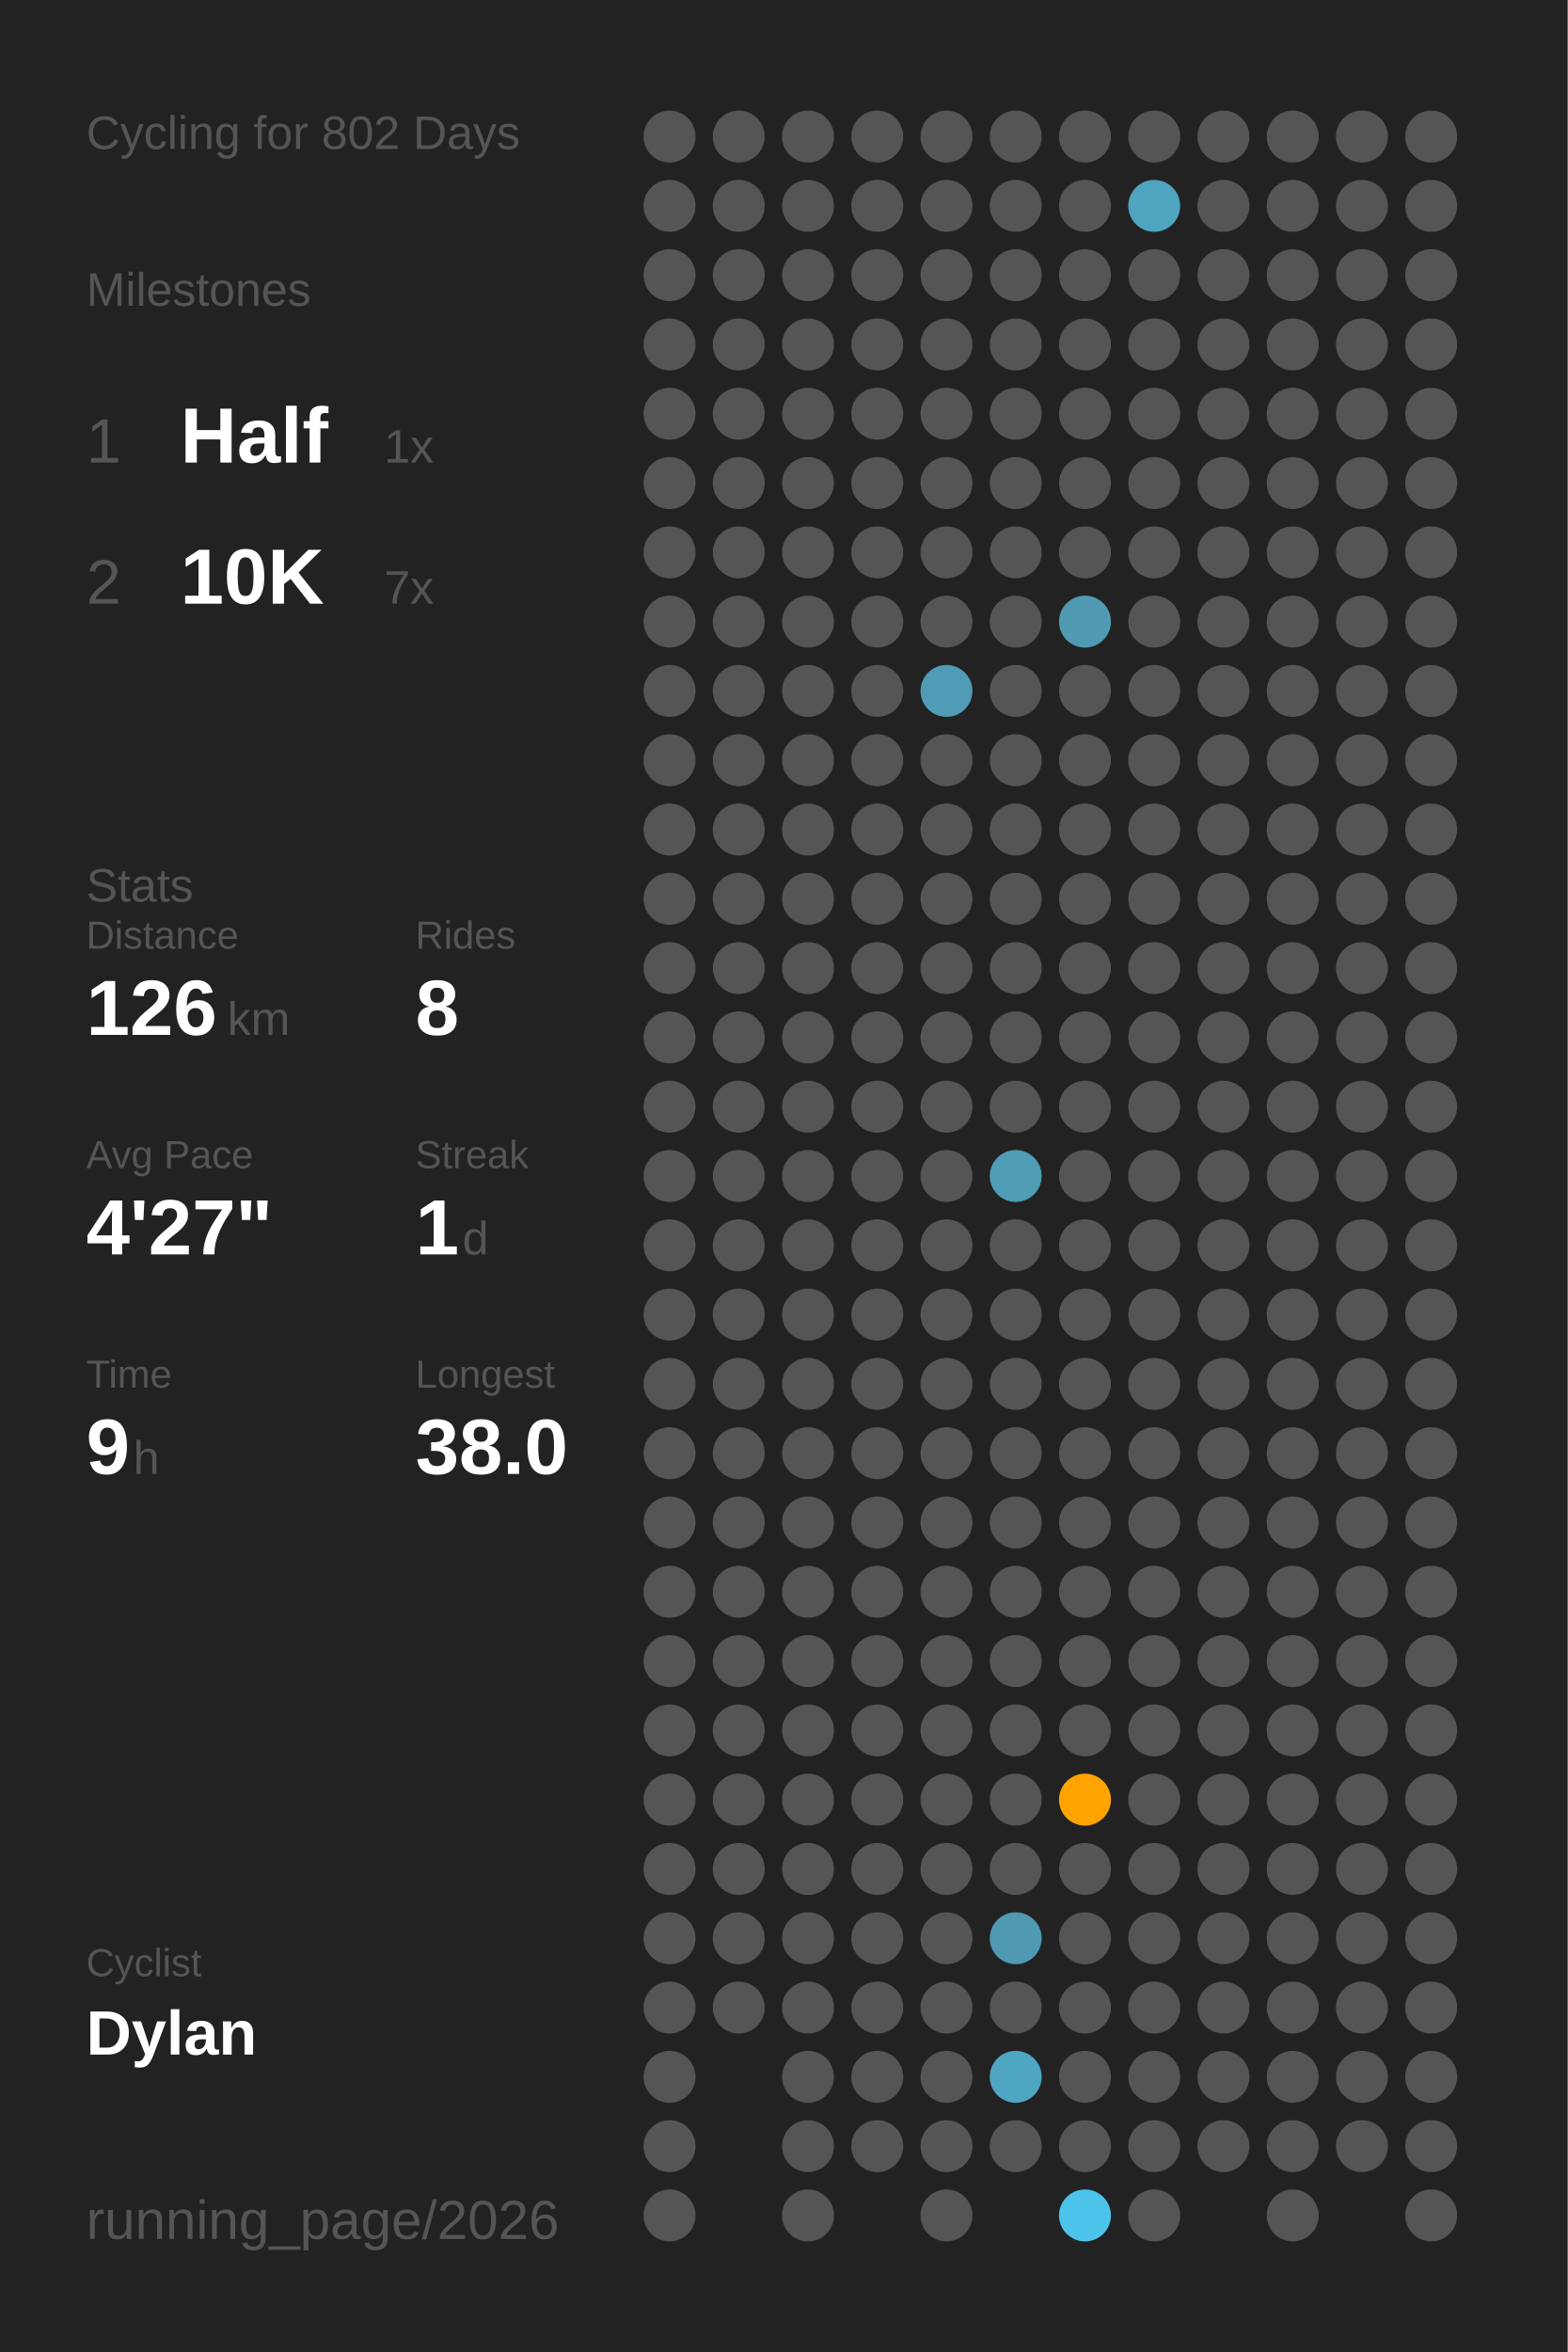
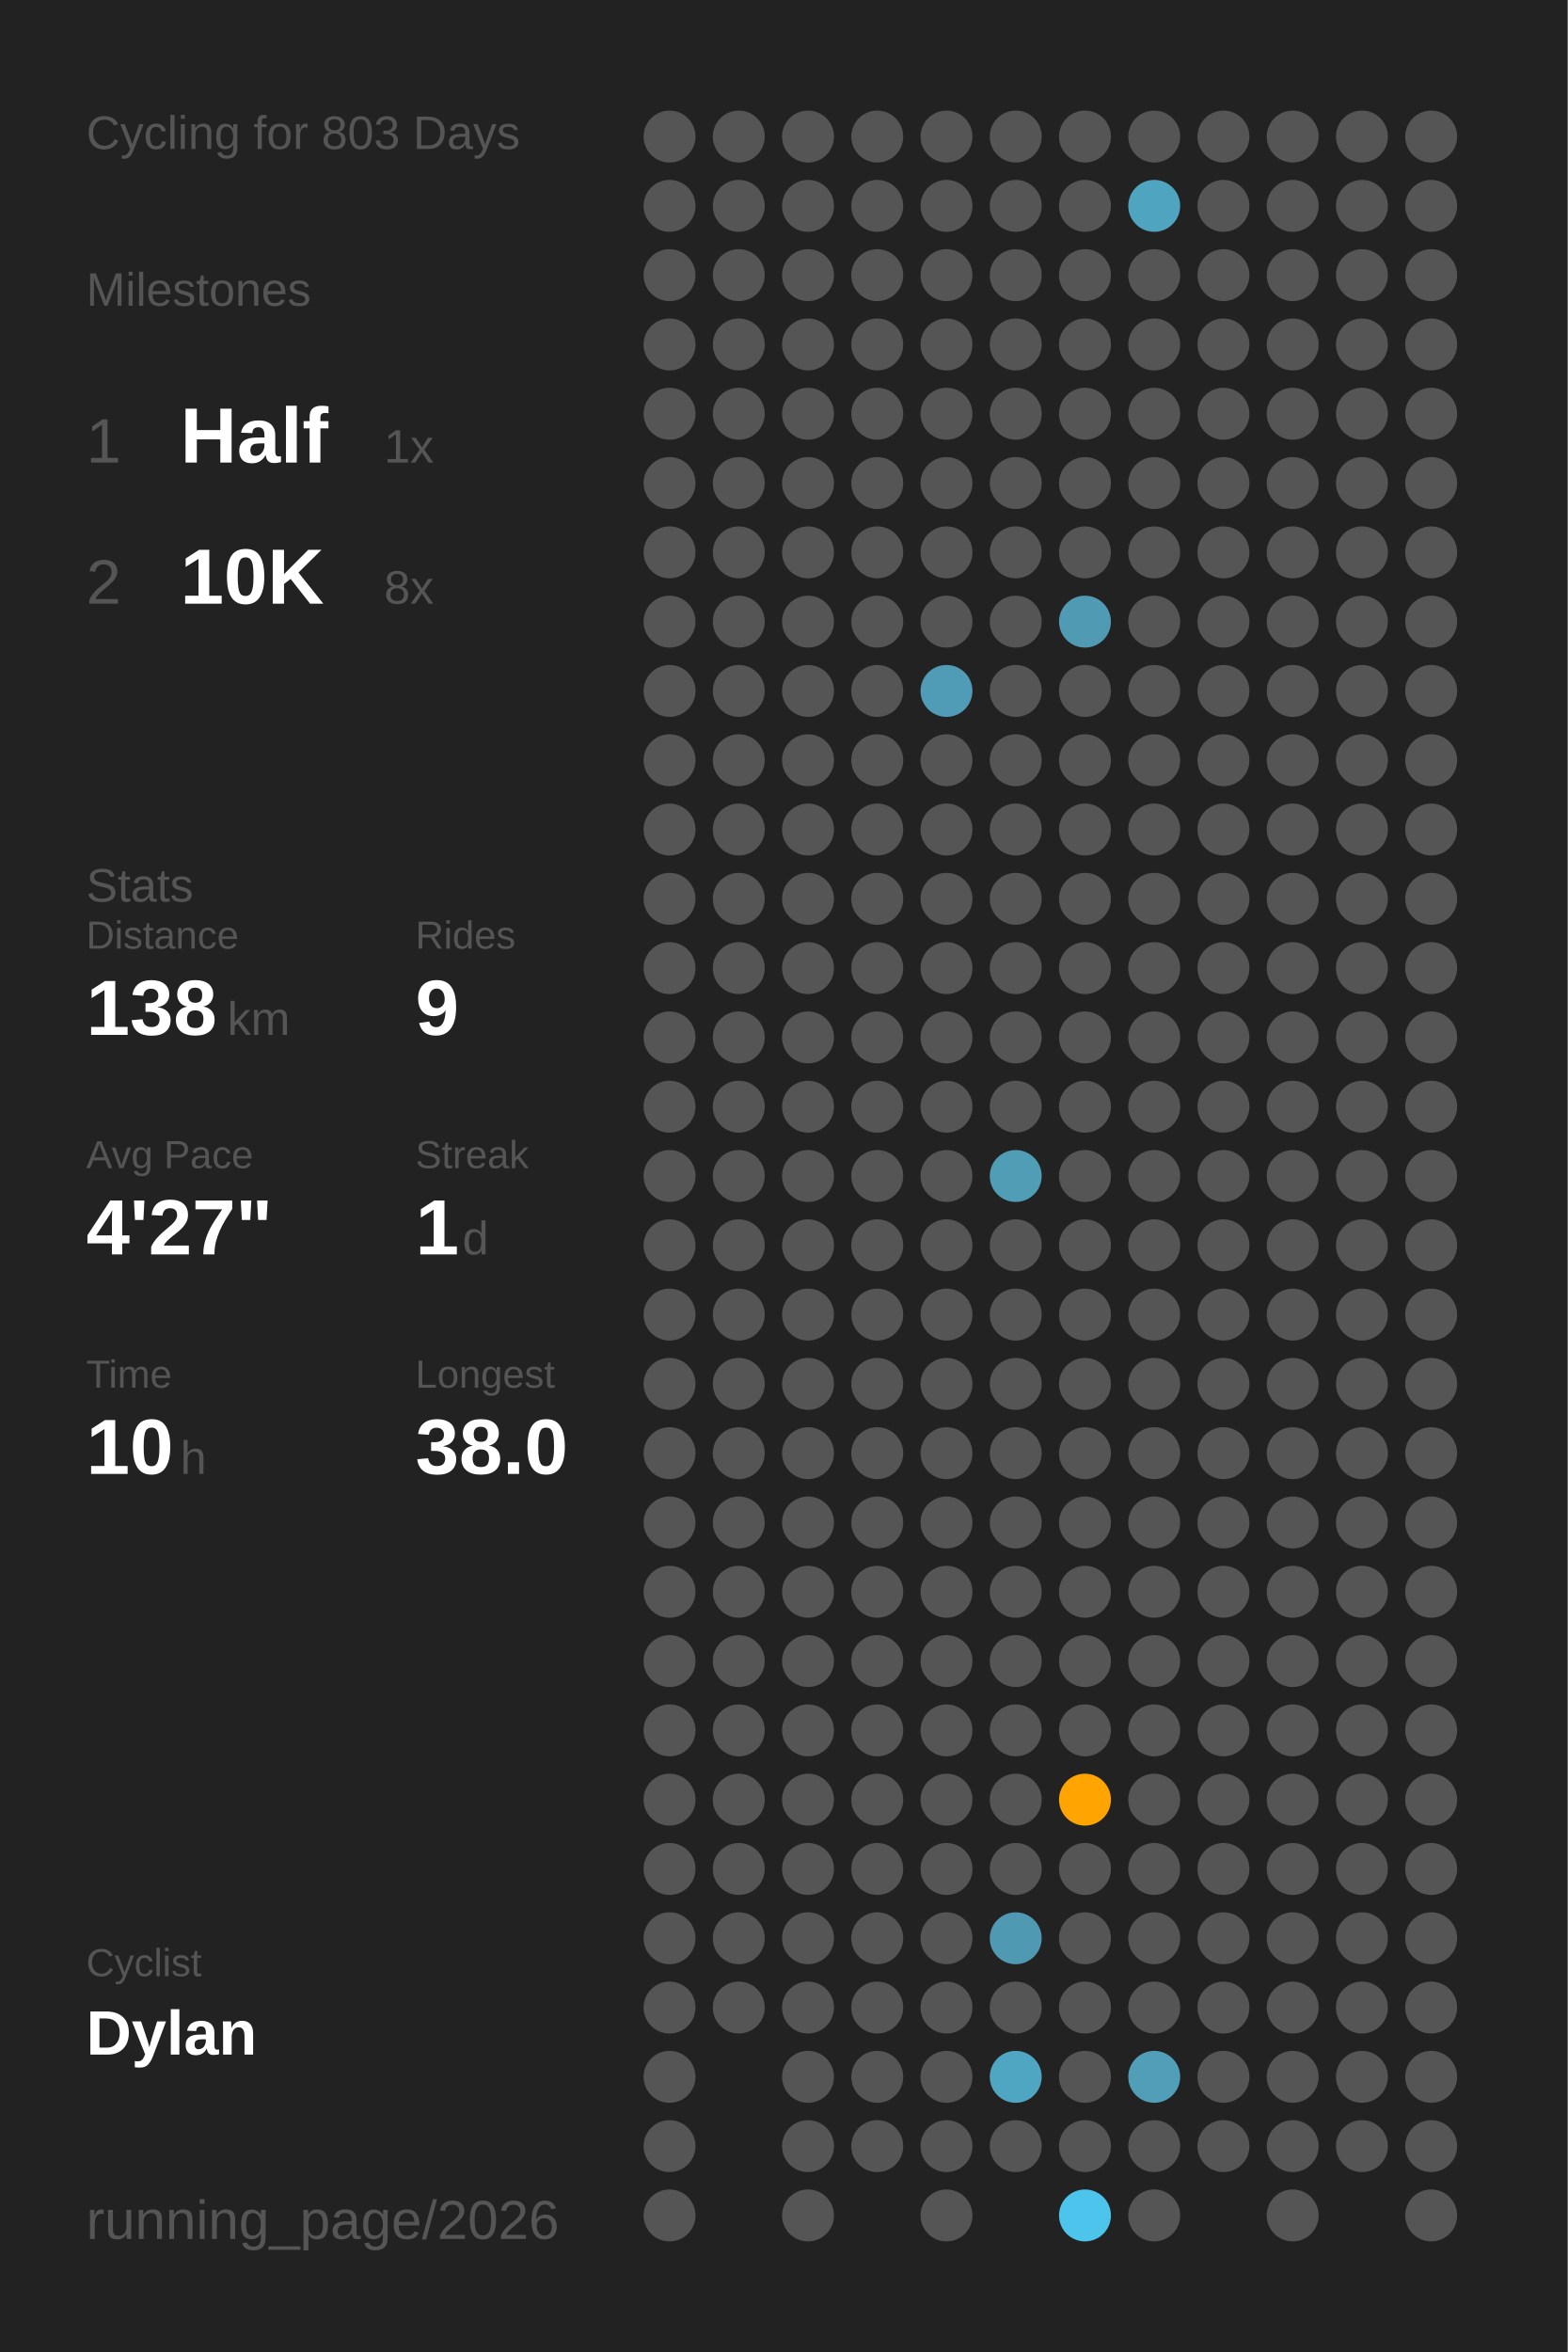
<svg xmlns="http://www.w3.org/2000/svg" baseProfile="full" class="activity-poster" data-activity-mode="cycling" data-poster-role="poster" data-poster-type="year_summary" height="300mm" version="1.1" viewBox="0,0,200,300" width="200mm">
  <defs />
  <rect class="poster-background" data-poster-role="background" fill="#222222" height="300" stroke="none" width="200" x="0" y="0" />
-   <text fill="#555555" style="font-size:6px; font-family:Arial;" x="11" y="19">Cycling for 802 Days</text>
+   <text fill="#555555" style="font-size:6px; font-family:Arial;" x="11" y="19">Cycling for 803 Days</text>
  <text fill="#555555" style="font-size:6px; font-family:Arial;" x="11" y="39">Milestones</text>
  <text fill="#555555" style="font-size:8px; font-family:Arial;" x="11" y="59">1</text>
  <text fill="#FFFFFF" style="font-size:10px; font-family:Arial; font-weight:bold;" x="23" y="59">Half</text>
  <text fill="#555555" style="font-size:6px; font-family:Arial;" x="49" y="59">1x</text>
  <text fill="#555555" style="font-size:8px; font-family:Arial;" x="11" y="77">2</text>
  <text fill="#FFFFFF" style="font-size:10px; font-family:Arial; font-weight:bold;" x="23" y="77">10K</text>
-   <text fill="#555555" style="font-size:6px; font-family:Arial;" x="49" y="77">7x</text>
+   <text fill="#555555" style="font-size:6px; font-family:Arial;" x="49" y="77">8x</text>
  <text fill="#555555" style="font-size:6px; font-family:Arial;" x="11" y="115">Stats</text>
  <text fill="#555555" style="font-size:5px; font-family:Arial;" x="11" y="121">Distance</text>
-   <text fill="#FFFFFF" style="font-size:10px; font-family:Arial; font-weight:bold;" x="11" y="132">126</text>
+   <text fill="#FFFFFF" style="font-size:10px; font-family:Arial; font-weight:bold;" x="11" y="132">138</text>
  <text fill="#555555" style="font-size:6px; font-family:Arial;" x="29" y="132">km</text>
  <text fill="#555555" style="font-size:5px; font-family:Arial;" x="53" y="121">Rides</text>
-   <text fill="#FFFFFF" style="font-size:10px; font-family:Arial; font-weight:bold;" x="53" y="132">8</text>
+   <text fill="#FFFFFF" style="font-size:10px; font-family:Arial; font-weight:bold;" x="53" y="132">9</text>
  <text fill="#555555" style="font-size:5px; font-family:Arial;" x="11" y="149">Avg Pace</text>
  <text fill="#FFFFFF" style="font-size:10px; font-family:Arial; font-weight:bold;" x="11" y="160">4'27"</text>
  <text fill="#555555" style="font-size:5px; font-family:Arial;" x="53" y="149">Streak</text>
  <text fill="#FFFFFF" style="font-size:10px; font-family:Arial; font-weight:bold;" x="53" y="160">1</text>
  <text fill="#555555" style="font-size:6px; font-family:Arial;" x="59" y="160">d</text>
  <text fill="#555555" style="font-size:5px; font-family:Arial;" x="11" y="177">Time</text>
-   <text fill="#FFFFFF" style="font-size:10px; font-family:Arial; font-weight:bold;" x="11" y="188">9</text>
-   <text fill="#555555" style="font-size:6px; font-family:Arial;" x="17" y="188">h</text>
+   <text fill="#FFFFFF" style="font-size:10px; font-family:Arial; font-weight:bold;" x="11" y="188">10</text>
+   <text fill="#555555" style="font-size:6px; font-family:Arial;" x="23" y="188">h</text>
  <text fill="#555555" style="font-size:5px; font-family:Arial;" x="53" y="177">Longest</text>
  <text fill="#FFFFFF" style="font-size:10px; font-family:Arial; font-weight:bold;" x="53" y="188">38.0</text>
  <text fill="#555555" style="font-size:5px; font-family:Arial;" x="11" y="252.065">Cyclist</text>
  <text fill="#FFFFFF" style="font-size:8px; font-family:Arial; font-weight:bold;" x="11" y="262.065">Dylan</text>
  <text fill="#555555" style="font-size:7px; font-family:Arial;" x="11" y="285.581">running_page/2026</text>
  <circle cx="85.417" cy="17.419" fill="#555555" r="3.312" />
  <circle cx="85.417" cy="26.258" fill="#555555" r="3.312" />
  <circle cx="85.417" cy="35.097" fill="#555555" r="3.312" />
  <circle cx="85.417" cy="43.935" fill="#555555" r="3.312" />
  <circle cx="85.417" cy="52.774" fill="#555555" r="3.312" />
  <circle cx="85.417" cy="61.613" fill="#555555" r="3.312" />
  <circle cx="85.417" cy="70.452" fill="#555555" r="3.312" />
  <circle cx="85.417" cy="79.29" fill="#555555" r="3.312" />
  <circle cx="85.417" cy="88.129" fill="#555555" r="3.312" />
  <circle cx="85.417" cy="96.968" fill="#555555" r="3.312" />
  <circle cx="85.417" cy="105.806" fill="#555555" r="3.312" />
  <circle cx="85.417" cy="114.645" fill="#555555" r="3.312" />
  <circle cx="85.417" cy="123.484" fill="#555555" r="3.312" />
  <circle cx="85.417" cy="132.323" fill="#555555" r="3.312" />
  <circle cx="85.417" cy="141.161" fill="#555555" r="3.312" />
  <circle cx="85.417" cy="150" fill="#555555" r="3.312" />
  <circle cx="85.417" cy="158.839" fill="#555555" r="3.312" />
  <circle cx="85.417" cy="167.677" fill="#555555" r="3.312" />
  <circle cx="85.417" cy="176.516" fill="#555555" r="3.312" />
  <circle cx="85.417" cy="185.355" fill="#555555" r="3.312" />
  <circle cx="85.417" cy="194.194" fill="#555555" r="3.312" />
  <circle cx="85.417" cy="203.032" fill="#555555" r="3.312" />
  <circle cx="85.417" cy="211.871" fill="#555555" r="3.312" />
  <circle cx="85.417" cy="220.71" fill="#555555" r="3.312" />
  <circle cx="85.417" cy="229.548" fill="#555555" r="3.312" />
  <circle cx="85.417" cy="238.387" fill="#555555" r="3.312" />
  <circle cx="85.417" cy="247.226" fill="#555555" r="3.312" />
  <circle cx="85.417" cy="256.065" fill="#555555" r="3.312" />
  <circle cx="85.417" cy="264.903" fill="#555555" r="3.312" />
  <circle cx="85.417" cy="273.742" fill="#555555" r="3.312" />
  <circle cx="85.417" cy="282.581" fill="#555555" r="3.312" />
  <circle cx="94.25" cy="17.419" fill="#555555" r="3.312" />
  <circle cx="94.25" cy="26.258" fill="#555555" r="3.312" />
  <circle cx="94.25" cy="35.097" fill="#555555" r="3.312" />
  <circle cx="94.25" cy="43.935" fill="#555555" r="3.312" />
  <circle cx="94.25" cy="52.774" fill="#555555" r="3.312" />
  <circle cx="94.25" cy="61.613" fill="#555555" r="3.312" />
  <circle cx="94.25" cy="70.452" fill="#555555" r="3.312" />
  <circle cx="94.25" cy="79.29" fill="#555555" r="3.312" />
  <circle cx="94.25" cy="88.129" fill="#555555" r="3.312" />
  <circle cx="94.25" cy="96.968" fill="#555555" r="3.312" />
  <circle cx="94.25" cy="105.806" fill="#555555" r="3.312" />
  <circle cx="94.25" cy="114.645" fill="#555555" r="3.312" />
  <circle cx="94.25" cy="123.484" fill="#555555" r="3.312" />
  <circle cx="94.25" cy="132.323" fill="#555555" r="3.312" />
  <circle cx="94.25" cy="141.161" fill="#555555" r="3.312" />
  <circle cx="94.25" cy="150" fill="#555555" r="3.312" />
  <circle cx="94.25" cy="158.839" fill="#555555" r="3.312" />
  <circle cx="94.25" cy="167.677" fill="#555555" r="3.312" />
  <circle cx="94.25" cy="176.516" fill="#555555" r="3.312" />
  <circle cx="94.25" cy="185.355" fill="#555555" r="3.312" />
  <circle cx="94.25" cy="194.194" fill="#555555" r="3.312" />
  <circle cx="94.25" cy="203.032" fill="#555555" r="3.312" />
  <circle cx="94.25" cy="211.871" fill="#555555" r="3.312" />
  <circle cx="94.25" cy="220.71" fill="#555555" r="3.312" />
  <circle cx="94.25" cy="229.548" fill="#555555" r="3.312" />
  <circle cx="94.25" cy="238.387" fill="#555555" r="3.312" />
  <circle cx="94.25" cy="247.226" fill="#555555" r="3.312" />
  <circle cx="94.25" cy="256.065" fill="#555555" r="3.312" />
  <circle cx="103.083" cy="17.419" fill="#555555" r="3.312" />
  <circle cx="103.083" cy="26.258" fill="#555555" r="3.312" />
  <circle cx="103.083" cy="35.097" fill="#555555" r="3.312" />
  <circle cx="103.083" cy="43.935" fill="#555555" r="3.312" />
  <circle cx="103.083" cy="52.774" fill="#555555" r="3.312" />
  <circle cx="103.083" cy="61.613" fill="#555555" r="3.312" />
  <circle cx="103.083" cy="70.452" fill="#555555" r="3.312" />
  <circle cx="103.083" cy="79.29" fill="#555555" r="3.312" />
  <circle cx="103.083" cy="88.129" fill="#555555" r="3.312" />
  <circle cx="103.083" cy="96.968" fill="#555555" r="3.312" />
  <circle cx="103.083" cy="105.806" fill="#555555" r="3.312" />
  <circle cx="103.083" cy="114.645" fill="#555555" r="3.312" />
  <circle cx="103.083" cy="123.484" fill="#555555" r="3.312" />
  <circle cx="103.083" cy="132.323" fill="#555555" r="3.312" />
  <circle cx="103.083" cy="141.161" fill="#555555" r="3.312" />
  <circle cx="103.083" cy="150" fill="#555555" r="3.312" />
  <circle cx="103.083" cy="158.839" fill="#555555" r="3.312" />
  <circle cx="103.083" cy="167.677" fill="#555555" r="3.312" />
  <circle cx="103.083" cy="176.516" fill="#555555" r="3.312" />
  <circle cx="103.083" cy="185.355" fill="#555555" r="3.312" />
  <circle cx="103.083" cy="194.194" fill="#555555" r="3.312" />
  <circle cx="103.083" cy="203.032" fill="#555555" r="3.312" />
  <circle cx="103.083" cy="211.871" fill="#555555" r="3.312" />
  <circle cx="103.083" cy="220.71" fill="#555555" r="3.312" />
  <circle cx="103.083" cy="229.548" fill="#555555" r="3.312" />
  <circle cx="103.083" cy="238.387" fill="#555555" r="3.312" />
  <circle cx="103.083" cy="247.226" fill="#555555" r="3.312" />
  <circle cx="103.083" cy="256.065" fill="#555555" r="3.312" />
  <circle cx="103.083" cy="264.903" fill="#555555" r="3.312" />
  <circle cx="103.083" cy="273.742" fill="#555555" r="3.312" />
  <circle cx="103.083" cy="282.581" fill="#555555" r="3.312" />
  <circle cx="111.917" cy="17.419" fill="#555555" r="3.312" />
  <circle cx="111.917" cy="26.258" fill="#555555" r="3.312" />
  <circle cx="111.917" cy="35.097" fill="#555555" r="3.312" />
  <circle cx="111.917" cy="43.935" fill="#555555" r="3.312" />
  <circle cx="111.917" cy="52.774" fill="#555555" r="3.312" />
  <circle cx="111.917" cy="61.613" fill="#555555" r="3.312" />
  <circle cx="111.917" cy="70.452" fill="#555555" r="3.312" />
  <circle cx="111.917" cy="79.29" fill="#555555" r="3.312" />
  <circle cx="111.917" cy="88.129" fill="#555555" r="3.312" />
  <circle cx="111.917" cy="96.968" fill="#555555" r="3.312" />
  <circle cx="111.917" cy="105.806" fill="#555555" r="3.312" />
  <circle cx="111.917" cy="114.645" fill="#555555" r="3.312" />
  <circle cx="111.917" cy="123.484" fill="#555555" r="3.312" />
  <circle cx="111.917" cy="132.323" fill="#555555" r="3.312" />
  <circle cx="111.917" cy="141.161" fill="#555555" r="3.312" />
  <circle cx="111.917" cy="150" fill="#555555" r="3.312" />
  <circle cx="111.917" cy="158.839" fill="#555555" r="3.312" />
  <circle cx="111.917" cy="167.677" fill="#555555" r="3.312" />
  <circle cx="111.917" cy="176.516" fill="#555555" r="3.312" />
  <circle cx="111.917" cy="185.355" fill="#555555" r="3.312" />
  <circle cx="111.917" cy="194.194" fill="#555555" r="3.312" />
  <circle cx="111.917" cy="203.032" fill="#555555" r="3.312" />
  <circle cx="111.917" cy="211.871" fill="#555555" r="3.312" />
  <circle cx="111.917" cy="220.71" fill="#555555" r="3.312" />
  <circle cx="111.917" cy="229.548" fill="#555555" r="3.312" />
  <circle cx="111.917" cy="238.387" fill="#555555" r="3.312" />
  <circle cx="111.917" cy="247.226" fill="#555555" r="3.312" />
  <circle cx="111.917" cy="256.065" fill="#555555" r="3.312" />
  <circle cx="111.917" cy="264.903" fill="#555555" r="3.312" />
  <circle cx="111.917" cy="273.742" fill="#555555" r="3.312" />
  <circle cx="120.75" cy="17.419" fill="#555555" r="3.312" />
  <circle cx="120.75" cy="26.258" fill="#555555" r="3.312" />
  <circle cx="120.75" cy="35.097" fill="#555555" r="3.312" />
  <circle cx="120.75" cy="43.935" fill="#555555" r="3.312" />
  <circle cx="120.75" cy="52.774" fill="#555555" r="3.312" />
  <circle cx="120.75" cy="61.613" fill="#555555" r="3.312" />
  <circle cx="120.75" cy="70.452" fill="#555555" r="3.312" />
  <circle cx="120.75" cy="79.29" fill="#555555" r="3.312" />
  <circle cx="120.75" cy="88.129" fill="#509bb5" r="3.312" />
  <circle cx="120.75" cy="96.968" fill="#555555" r="3.312" />
  <circle cx="120.75" cy="105.806" fill="#555555" r="3.312" />
  <circle cx="120.75" cy="114.645" fill="#555555" r="3.312" />
  <circle cx="120.75" cy="123.484" fill="#555555" r="3.312" />
  <circle cx="120.75" cy="132.323" fill="#555555" r="3.312" />
  <circle cx="120.75" cy="141.161" fill="#555555" r="3.312" />
  <circle cx="120.75" cy="150" fill="#555555" r="3.312" />
  <circle cx="120.75" cy="158.839" fill="#555555" r="3.312" />
  <circle cx="120.75" cy="167.677" fill="#555555" r="3.312" />
  <circle cx="120.75" cy="176.516" fill="#555555" r="3.312" />
  <circle cx="120.75" cy="185.355" fill="#555555" r="3.312" />
  <circle cx="120.75" cy="194.194" fill="#555555" r="3.312" />
  <circle cx="120.75" cy="203.032" fill="#555555" r="3.312" />
  <circle cx="120.75" cy="211.871" fill="#555555" r="3.312" />
  <circle cx="120.75" cy="220.71" fill="#555555" r="3.312" />
  <circle cx="120.75" cy="229.548" fill="#555555" r="3.312" />
  <circle cx="120.75" cy="238.387" fill="#555555" r="3.312" />
  <circle cx="120.75" cy="247.226" fill="#555555" r="3.312" />
  <circle cx="120.75" cy="256.065" fill="#555555" r="3.312" />
  <circle cx="120.75" cy="264.903" fill="#555555" r="3.312" />
  <circle cx="120.75" cy="273.742" fill="#555555" r="3.312" />
  <circle cx="120.75" cy="282.581" fill="#555555" r="3.312" />
  <circle cx="129.583" cy="17.419" fill="#555555" r="3.312" />
  <circle cx="129.583" cy="26.258" fill="#555555" r="3.312" />
  <circle cx="129.583" cy="35.097" fill="#555555" r="3.312" />
  <circle cx="129.583" cy="43.935" fill="#555555" r="3.312" />
  <circle cx="129.583" cy="52.774" fill="#555555" r="3.312" />
  <circle cx="129.583" cy="61.613" fill="#555555" r="3.312" />
  <circle cx="129.583" cy="70.452" fill="#555555" r="3.312" />
  <circle cx="129.583" cy="79.29" fill="#555555" r="3.312" />
  <circle cx="129.583" cy="88.129" fill="#555555" r="3.312" />
  <circle cx="129.583" cy="96.968" fill="#555555" r="3.312" />
  <circle cx="129.583" cy="105.806" fill="#555555" r="3.312" />
  <circle cx="129.583" cy="114.645" fill="#555555" r="3.312" />
  <circle cx="129.583" cy="123.484" fill="#555555" r="3.312" />
  <circle cx="129.583" cy="132.323" fill="#555555" r="3.312" />
  <circle cx="129.583" cy="141.161" fill="#555555" r="3.312" />
  <circle cx="129.583" cy="150" fill="#509db6" r="3.312" />
  <circle cx="129.583" cy="158.839" fill="#555555" r="3.312" />
  <circle cx="129.583" cy="167.677" fill="#555555" r="3.312" />
  <circle cx="129.583" cy="176.516" fill="#555555" r="3.312" />
  <circle cx="129.583" cy="185.355" fill="#555555" r="3.312" />
  <circle cx="129.583" cy="194.194" fill="#555555" r="3.312" />
  <circle cx="129.583" cy="203.032" fill="#555555" r="3.312" />
  <circle cx="129.583" cy="211.871" fill="#555555" r="3.312" />
  <circle cx="129.583" cy="220.71" fill="#555555" r="3.312" />
  <circle cx="129.583" cy="229.548" fill="#555555" r="3.312" />
  <circle cx="129.583" cy="238.387" fill="#555555" r="3.312" />
  <circle cx="129.583" cy="247.226" fill="#5099b2" r="3.312" />
  <circle cx="129.583" cy="256.065" fill="#555555" r="3.312" />
  <circle cx="129.583" cy="264.903" fill="#4fa6c3" r="3.312" />
  <circle cx="129.583" cy="273.742" fill="#555555" r="3.312" />
  <circle cx="138.417" cy="17.419" fill="#555555" r="3.312" />
  <circle cx="138.417" cy="26.258" fill="#555555" r="3.312" />
  <circle cx="138.417" cy="35.097" fill="#555555" r="3.312" />
  <circle cx="138.417" cy="43.935" fill="#555555" r="3.312" />
  <circle cx="138.417" cy="52.774" fill="#555555" r="3.312" />
  <circle cx="138.417" cy="61.613" fill="#555555" r="3.312" />
  <circle cx="138.417" cy="70.452" fill="#555555" r="3.312" />
  <circle cx="138.417" cy="79.29" fill="#509ab3" r="3.312" />
  <circle cx="138.417" cy="88.129" fill="#555555" r="3.312" />
  <circle cx="138.417" cy="96.968" fill="#555555" r="3.312" />
  <circle cx="138.417" cy="105.806" fill="#555555" r="3.312" />
  <circle cx="138.417" cy="114.645" fill="#555555" r="3.312" />
  <circle cx="138.417" cy="123.484" fill="#555555" r="3.312" />
  <circle cx="138.417" cy="132.323" fill="#555555" r="3.312" />
  <circle cx="138.417" cy="141.161" fill="#555555" r="3.312" />
  <circle cx="138.417" cy="150" fill="#555555" r="3.312" />
  <circle cx="138.417" cy="158.839" fill="#555555" r="3.312" />
  <circle cx="138.417" cy="167.677" fill="#555555" r="3.312" />
  <circle cx="138.417" cy="176.516" fill="#555555" r="3.312" />
  <circle cx="138.417" cy="185.355" fill="#555555" r="3.312" />
  <circle cx="138.417" cy="194.194" fill="#555555" r="3.312" />
  <circle cx="138.417" cy="203.032" fill="#555555" r="3.312" />
  <circle cx="138.417" cy="211.871" fill="#555555" r="3.312" />
  <circle cx="138.417" cy="220.71" fill="#555555" r="3.312" />
  <circle cx="138.417" cy="229.548" fill="#ffa400" r="3.312" />
  <circle cx="138.417" cy="238.387" fill="#555555" r="3.312" />
  <circle cx="138.417" cy="247.226" fill="#555555" r="3.312" />
  <circle cx="138.417" cy="256.065" fill="#555555" r="3.312" />
  <circle cx="138.417" cy="264.903" fill="#555555" r="3.312" />
  <circle cx="138.417" cy="273.742" fill="#555555" r="3.312" />
  <circle cx="138.417" cy="282.581" fill="#4dc4ec" r="3.312" />
  <circle cx="147.25" cy="17.419" fill="#555555" r="3.312" />
  <circle cx="147.25" cy="26.258" fill="#4fa4c0" r="3.312" />
  <circle cx="147.25" cy="35.097" fill="#555555" r="3.312" />
  <circle cx="147.25" cy="43.935" fill="#555555" r="3.312" />
  <circle cx="147.25" cy="52.774" fill="#555555" r="3.312" />
  <circle cx="147.25" cy="61.613" fill="#555555" r="3.312" />
  <circle cx="147.25" cy="70.452" fill="#555555" r="3.312" />
  <circle cx="147.25" cy="79.29" fill="#555555" r="3.312" />
  <circle cx="147.25" cy="88.129" fill="#555555" r="3.312" />
  <circle cx="147.25" cy="96.968" fill="#555555" r="3.312" />
  <circle cx="147.25" cy="105.806" fill="#555555" r="3.312" />
  <circle cx="147.25" cy="114.645" fill="#555555" r="3.312" />
  <circle cx="147.25" cy="123.484" fill="#555555" r="3.312" />
  <circle cx="147.25" cy="132.323" fill="#555555" r="3.312" />
  <circle cx="147.25" cy="141.161" fill="#555555" r="3.312" />
  <circle cx="147.25" cy="150" fill="#555555" r="3.312" />
  <circle cx="147.25" cy="158.839" fill="#555555" r="3.312" />
  <circle cx="147.25" cy="167.677" fill="#555555" r="3.312" />
  <circle cx="147.25" cy="176.516" fill="#555555" r="3.312" />
  <circle cx="147.25" cy="185.355" fill="#555555" r="3.312" />
  <circle cx="147.25" cy="194.194" fill="#555555" r="3.312" />
  <circle cx="147.25" cy="203.032" fill="#555555" r="3.312" />
  <circle cx="147.25" cy="211.871" fill="#555555" r="3.312" />
  <circle cx="147.25" cy="220.71" fill="#555555" r="3.312" />
  <circle cx="147.25" cy="229.548" fill="#555555" r="3.312" />
  <circle cx="147.25" cy="238.387" fill="#555555" r="3.312" />
  <circle cx="147.25" cy="247.226" fill="#555555" r="3.312" />
  <circle cx="147.25" cy="256.065" fill="#555555" r="3.312" />
-   <circle cx="147.25" cy="264.903" fill="#555555" r="3.312" />
+   <circle cx="147.25" cy="264.903" fill="#509eb8" r="3.312" />
  <circle cx="147.25" cy="273.742" fill="#555555" r="3.312" />
  <circle cx="147.25" cy="282.581" fill="#555555" r="3.312" />
  <circle cx="156.083" cy="17.419" fill="#555555" r="3.312" />
  <circle cx="156.083" cy="26.258" fill="#555555" r="3.312" />
  <circle cx="156.083" cy="35.097" fill="#555555" r="3.312" />
  <circle cx="156.083" cy="43.935" fill="#555555" r="3.312" />
  <circle cx="156.083" cy="52.774" fill="#555555" r="3.312" />
  <circle cx="156.083" cy="61.613" fill="#555555" r="3.312" />
  <circle cx="156.083" cy="70.452" fill="#555555" r="3.312" />
  <circle cx="156.083" cy="79.29" fill="#555555" r="3.312" />
  <circle cx="156.083" cy="88.129" fill="#555555" r="3.312" />
  <circle cx="156.083" cy="96.968" fill="#555555" r="3.312" />
  <circle cx="156.083" cy="105.806" fill="#555555" r="3.312" />
  <circle cx="156.083" cy="114.645" fill="#555555" r="3.312" />
  <circle cx="156.083" cy="123.484" fill="#555555" r="3.312" />
  <circle cx="156.083" cy="132.323" fill="#555555" r="3.312" />
  <circle cx="156.083" cy="141.161" fill="#555555" r="3.312" />
  <circle cx="156.083" cy="150" fill="#555555" r="3.312" />
  <circle cx="156.083" cy="158.839" fill="#555555" r="3.312" />
  <circle cx="156.083" cy="167.677" fill="#555555" r="3.312" />
  <circle cx="156.083" cy="176.516" fill="#555555" r="3.312" />
  <circle cx="156.083" cy="185.355" fill="#555555" r="3.312" />
  <circle cx="156.083" cy="194.194" fill="#555555" r="3.312" />
  <circle cx="156.083" cy="203.032" fill="#555555" r="3.312" />
  <circle cx="156.083" cy="211.871" fill="#555555" r="3.312" />
  <circle cx="156.083" cy="220.71" fill="#555555" r="3.312" />
  <circle cx="156.083" cy="229.548" fill="#555555" r="3.312" />
  <circle cx="156.083" cy="238.387" fill="#555555" r="3.312" />
  <circle cx="156.083" cy="247.226" fill="#555555" r="3.312" />
  <circle cx="156.083" cy="256.065" fill="#555555" r="3.312" />
  <circle cx="156.083" cy="264.903" fill="#555555" r="3.312" />
  <circle cx="156.083" cy="273.742" fill="#555555" r="3.312" />
  <circle cx="164.917" cy="17.419" fill="#555555" r="3.312" />
  <circle cx="164.917" cy="26.258" fill="#555555" r="3.312" />
  <circle cx="164.917" cy="35.097" fill="#555555" r="3.312" />
  <circle cx="164.917" cy="43.935" fill="#555555" r="3.312" />
  <circle cx="164.917" cy="52.774" fill="#555555" r="3.312" />
  <circle cx="164.917" cy="61.613" fill="#555555" r="3.312" />
  <circle cx="164.917" cy="70.452" fill="#555555" r="3.312" />
  <circle cx="164.917" cy="79.29" fill="#555555" r="3.312" />
  <circle cx="164.917" cy="88.129" fill="#555555" r="3.312" />
  <circle cx="164.917" cy="96.968" fill="#555555" r="3.312" />
  <circle cx="164.917" cy="105.806" fill="#555555" r="3.312" />
  <circle cx="164.917" cy="114.645" fill="#555555" r="3.312" />
  <circle cx="164.917" cy="123.484" fill="#555555" r="3.312" />
  <circle cx="164.917" cy="132.323" fill="#555555" r="3.312" />
  <circle cx="164.917" cy="141.161" fill="#555555" r="3.312" />
  <circle cx="164.917" cy="150" fill="#555555" r="3.312" />
  <circle cx="164.917" cy="158.839" fill="#555555" r="3.312" />
  <circle cx="164.917" cy="167.677" fill="#555555" r="3.312" />
  <circle cx="164.917" cy="176.516" fill="#555555" r="3.312" />
  <circle cx="164.917" cy="185.355" fill="#555555" r="3.312" />
  <circle cx="164.917" cy="194.194" fill="#555555" r="3.312" />
  <circle cx="164.917" cy="203.032" fill="#555555" r="3.312" />
  <circle cx="164.917" cy="211.871" fill="#555555" r="3.312" />
  <circle cx="164.917" cy="220.71" fill="#555555" r="3.312" />
  <circle cx="164.917" cy="229.548" fill="#555555" r="3.312" />
  <circle cx="164.917" cy="238.387" fill="#555555" r="3.312" />
  <circle cx="164.917" cy="247.226" fill="#555555" r="3.312" />
  <circle cx="164.917" cy="256.065" fill="#555555" r="3.312" />
  <circle cx="164.917" cy="264.903" fill="#555555" r="3.312" />
  <circle cx="164.917" cy="273.742" fill="#555555" r="3.312" />
  <circle cx="164.917" cy="282.581" fill="#555555" r="3.312" />
  <circle cx="173.75" cy="17.419" fill="#555555" r="3.312" />
  <circle cx="173.75" cy="26.258" fill="#555555" r="3.312" />
  <circle cx="173.75" cy="35.097" fill="#555555" r="3.312" />
  <circle cx="173.75" cy="43.935" fill="#555555" r="3.312" />
  <circle cx="173.75" cy="52.774" fill="#555555" r="3.312" />
  <circle cx="173.75" cy="61.613" fill="#555555" r="3.312" />
  <circle cx="173.75" cy="70.452" fill="#555555" r="3.312" />
  <circle cx="173.75" cy="79.29" fill="#555555" r="3.312" />
  <circle cx="173.75" cy="88.129" fill="#555555" r="3.312" />
  <circle cx="173.75" cy="96.968" fill="#555555" r="3.312" />
  <circle cx="173.75" cy="105.806" fill="#555555" r="3.312" />
  <circle cx="173.75" cy="114.645" fill="#555555" r="3.312" />
  <circle cx="173.75" cy="123.484" fill="#555555" r="3.312" />
  <circle cx="173.75" cy="132.323" fill="#555555" r="3.312" />
  <circle cx="173.75" cy="141.161" fill="#555555" r="3.312" />
  <circle cx="173.75" cy="150" fill="#555555" r="3.312" />
  <circle cx="173.75" cy="158.839" fill="#555555" r="3.312" />
  <circle cx="173.75" cy="167.677" fill="#555555" r="3.312" />
  <circle cx="173.75" cy="176.516" fill="#555555" r="3.312" />
  <circle cx="173.75" cy="185.355" fill="#555555" r="3.312" />
  <circle cx="173.75" cy="194.194" fill="#555555" r="3.312" />
  <circle cx="173.75" cy="203.032" fill="#555555" r="3.312" />
  <circle cx="173.75" cy="211.871" fill="#555555" r="3.312" />
  <circle cx="173.75" cy="220.71" fill="#555555" r="3.312" />
  <circle cx="173.75" cy="229.548" fill="#555555" r="3.312" />
  <circle cx="173.75" cy="238.387" fill="#555555" r="3.312" />
  <circle cx="173.75" cy="247.226" fill="#555555" r="3.312" />
  <circle cx="173.75" cy="256.065" fill="#555555" r="3.312" />
  <circle cx="173.75" cy="264.903" fill="#555555" r="3.312" />
  <circle cx="173.75" cy="273.742" fill="#555555" r="3.312" />
  <circle cx="182.583" cy="17.419" fill="#555555" r="3.312" />
  <circle cx="182.583" cy="26.258" fill="#555555" r="3.312" />
  <circle cx="182.583" cy="35.097" fill="#555555" r="3.312" />
  <circle cx="182.583" cy="43.935" fill="#555555" r="3.312" />
  <circle cx="182.583" cy="52.774" fill="#555555" r="3.312" />
  <circle cx="182.583" cy="61.613" fill="#555555" r="3.312" />
  <circle cx="182.583" cy="70.452" fill="#555555" r="3.312" />
  <circle cx="182.583" cy="79.29" fill="#555555" r="3.312" />
  <circle cx="182.583" cy="88.129" fill="#555555" r="3.312" />
  <circle cx="182.583" cy="96.968" fill="#555555" r="3.312" />
  <circle cx="182.583" cy="105.806" fill="#555555" r="3.312" />
  <circle cx="182.583" cy="114.645" fill="#555555" r="3.312" />
  <circle cx="182.583" cy="123.484" fill="#555555" r="3.312" />
  <circle cx="182.583" cy="132.323" fill="#555555" r="3.312" />
  <circle cx="182.583" cy="141.161" fill="#555555" r="3.312" />
  <circle cx="182.583" cy="150" fill="#555555" r="3.312" />
  <circle cx="182.583" cy="158.839" fill="#555555" r="3.312" />
  <circle cx="182.583" cy="167.677" fill="#555555" r="3.312" />
  <circle cx="182.583" cy="176.516" fill="#555555" r="3.312" />
  <circle cx="182.583" cy="185.355" fill="#555555" r="3.312" />
  <circle cx="182.583" cy="194.194" fill="#555555" r="3.312" />
  <circle cx="182.583" cy="203.032" fill="#555555" r="3.312" />
  <circle cx="182.583" cy="211.871" fill="#555555" r="3.312" />
  <circle cx="182.583" cy="220.71" fill="#555555" r="3.312" />
  <circle cx="182.583" cy="229.548" fill="#555555" r="3.312" />
  <circle cx="182.583" cy="238.387" fill="#555555" r="3.312" />
  <circle cx="182.583" cy="247.226" fill="#555555" r="3.312" />
  <circle cx="182.583" cy="256.065" fill="#555555" r="3.312" />
  <circle cx="182.583" cy="264.903" fill="#555555" r="3.312" />
  <circle cx="182.583" cy="273.742" fill="#555555" r="3.312" />
  <circle cx="182.583" cy="282.581" fill="#555555" r="3.312" />
</svg>
